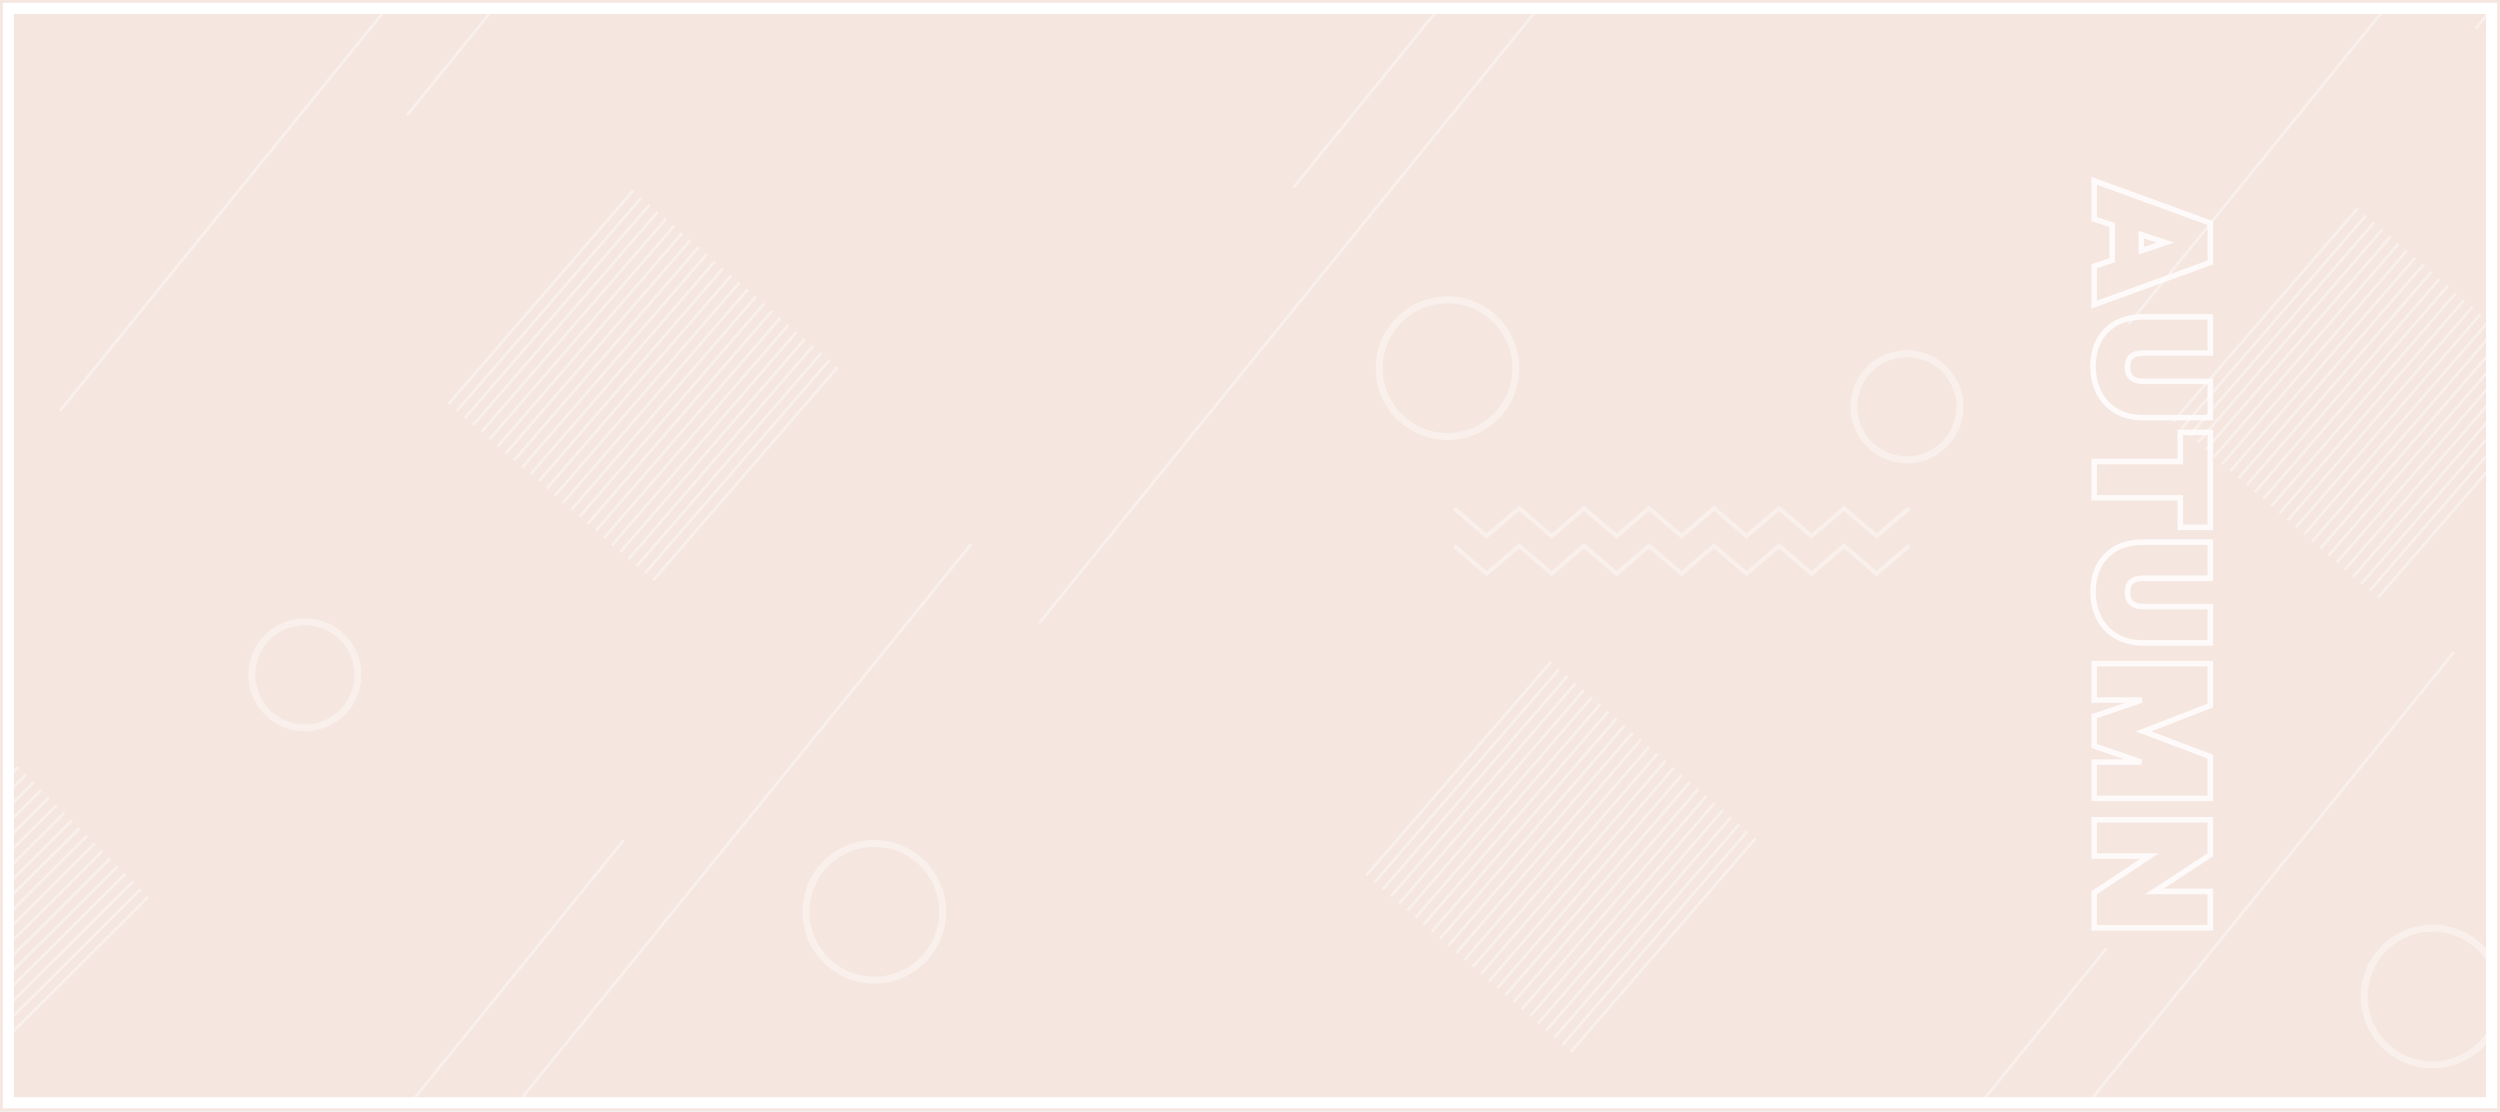
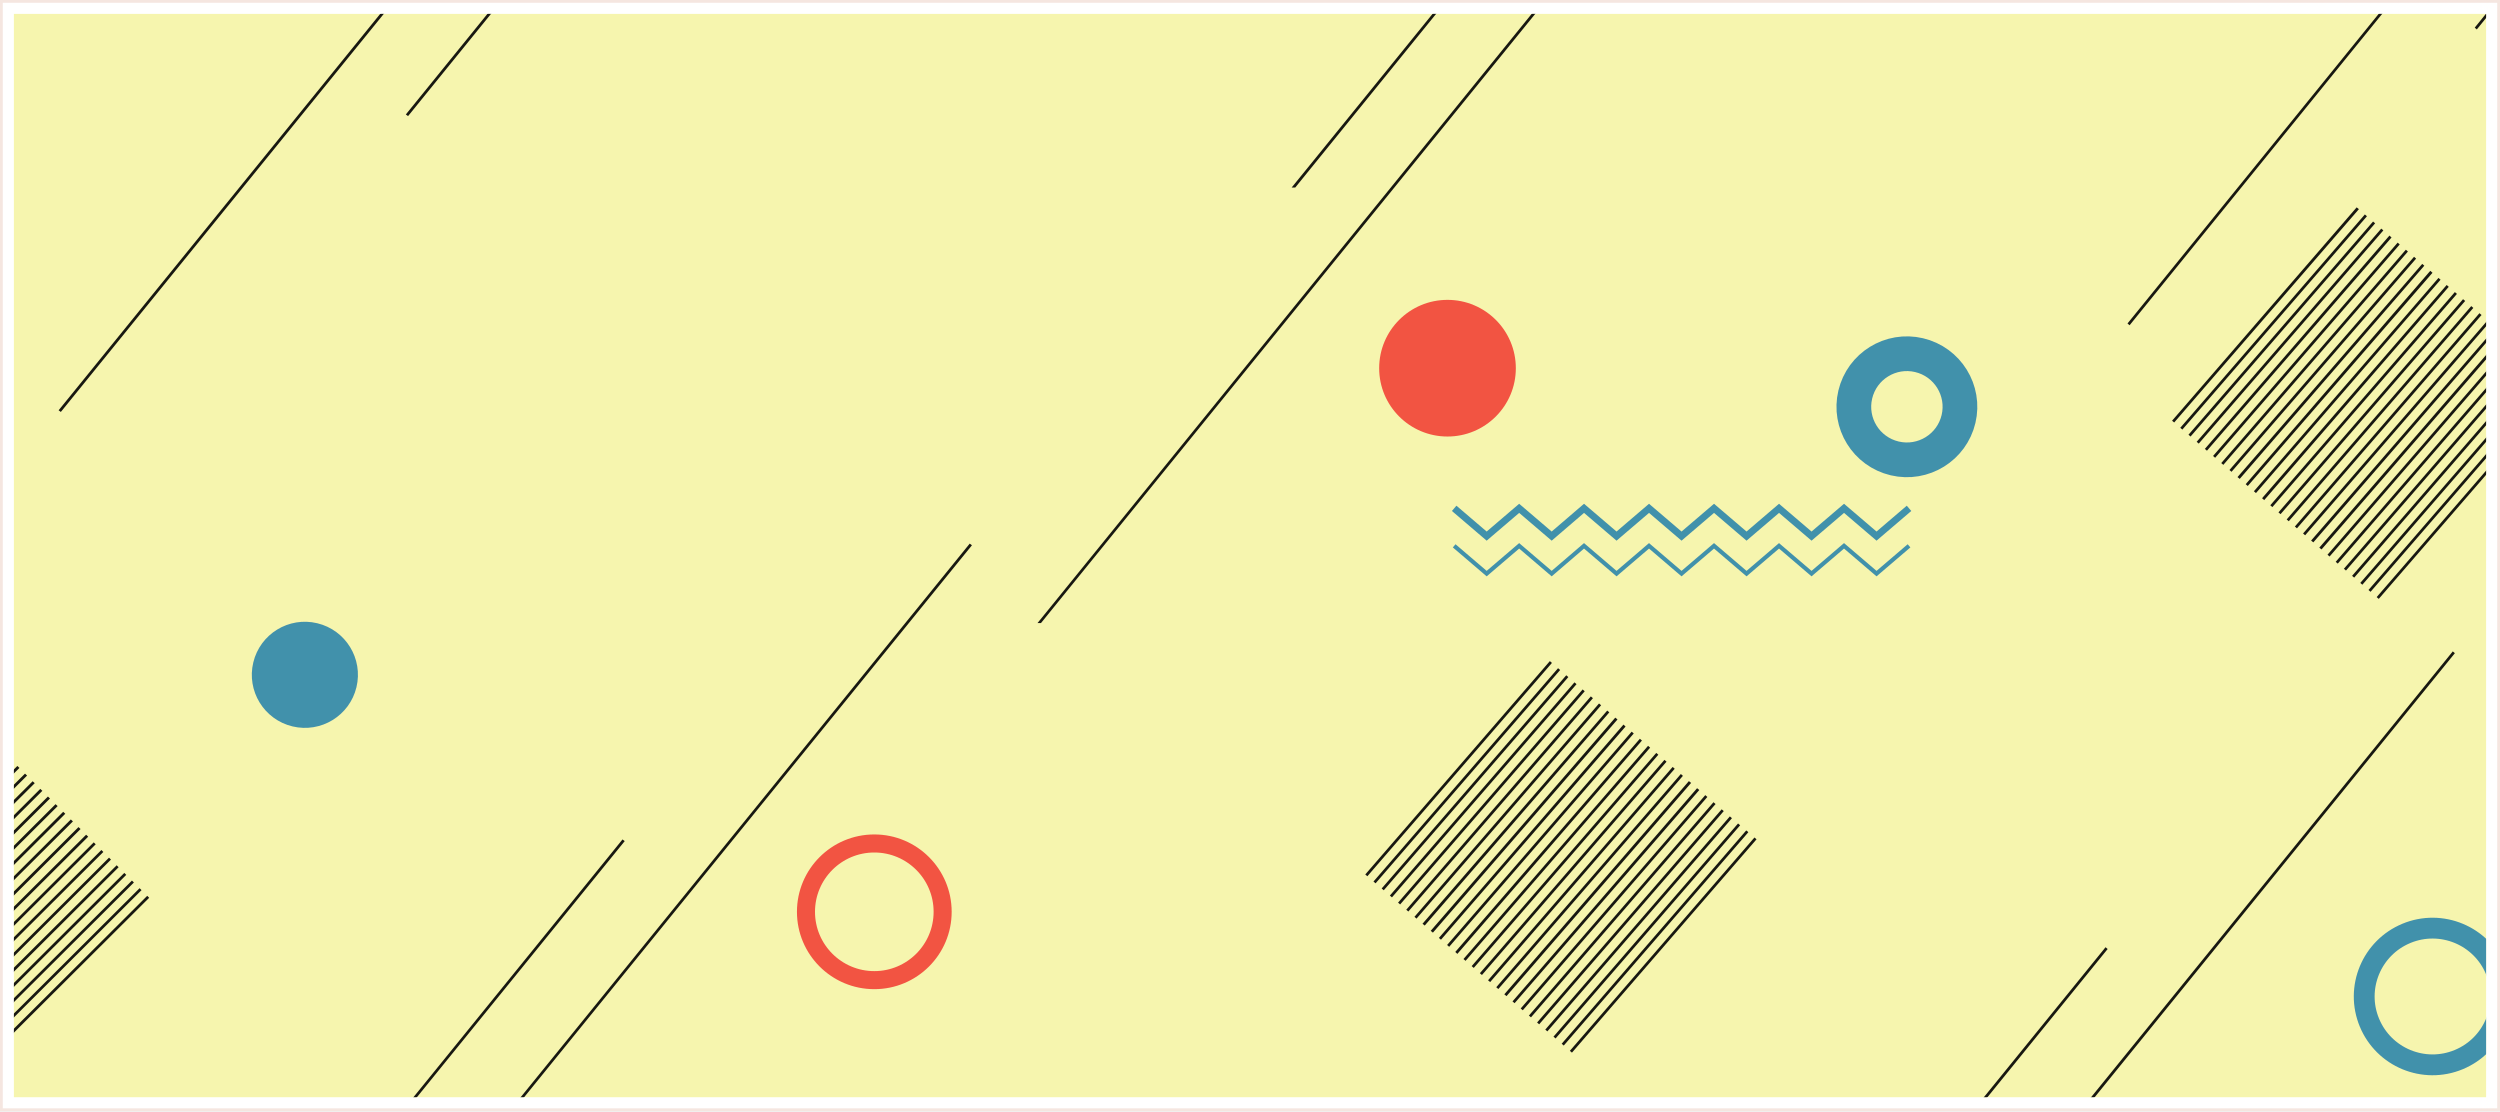
<svg xmlns="http://www.w3.org/2000/svg" width="1800" height="800" viewBox="0 0 1800 800" fill="none">
  <rect x="1" y="1" width="1798" height="798" fill="white" stroke="#F5E6E0" stroke-width="2" />
-   <rect x="10" y="10" width="1780" height="780" fill="#F5E6E0" />
+   <rect x="10" y="10" width="1780" height="780" fill="#f6f5ae" />
  <mask id="mask0_239_5921" style="mask-type:alpha" maskUnits="userSpaceOnUse" x="10" y="10" width="1780" height="780">
-     <rect x="10" y="10" width="1780" height="780" fill="#F5E6E0" />
+     <rect x="10" y="10" width="1780" height="780" fill="#f6f5ae" />
  </mask>
  <g mask="url(#mask0_239_5921)">
-     <g opacity="0.4">
-       <path d="M455.1 136.6L322.2 290.2L323.7 291.5L456.6 137.9L455.1 136.6Z" fill="white" />
-       <path d="M461 141.7L328.1 295.3L329.6 296.6L462.5 143L461 141.7Z" fill="white" />
-       <path d="M466.9 146.8L334 300.3L335.5 301.6L468.4 148.1L466.9 146.8Z" fill="white" />
-       <path d="M472.8 151.9L339.9 305.4L341.4 306.7L474.3 153.2L472.8 151.9Z" fill="white" />
-       <path d="M478.7 157L345.8 310.5L347.3 311.8L480.2 158.3L478.7 157Z" fill="white" />
-       <path d="M484.6 162L351.7 315.6L353.2 316.9L486.1 163.3L484.6 162Z" fill="white" />
-       <path d="M490.5 167.1L357.6 320.7L359.1 322L492 168.4L490.5 167.1Z" fill="white" />
-       <path d="M496.4 172.2L363.4 325.7L365 327L497.9 173.5L496.4 172.2Z" fill="white" />
-       <path d="M502.2 177.3L369.3 330.8L370.9 332.1L503.8 178.6L502.2 177.3Z" fill="white" />
-       <path d="M508.1 182.3L375.2 335.9L376.7 337.2L509.6 183.7L508.1 182.3Z" fill="white" />
-       <path d="M514 187.4L381.1 341L382.6 342.3L515.5 188.7L514 187.4Z" fill="white" />
-       <path d="M519.9 192.5L387 346L388.5 347.4L521.4 193.8L519.9 192.5Z" fill="white" />
-       <path d="M525.8 197.6L392.9 351.1L394.4 352.4L527.3 198.9L525.8 197.6Z" fill="white" />
-       <path d="M531.7 202.7L398.8 356.2L400.3 357.5L533.2 204L531.7 202.7Z" fill="white" />
-       <path d="M537.6 207.7L404.7 361.3L406.2 362.6L539.1 209L537.6 207.7Z" fill="white" />
-       <path d="M543.5 212.8L410.6 366.4L412.1 367.7L545 214.1L543.5 212.8Z" fill="white" />
-       <path d="M549.4 217.9L416.5 371.4L418 372.7L550.9 219.2L549.4 217.9Z" fill="white" />
-       <path d="M555.2 223L422.3 376.5L423.9 377.8L556.8 224.3L555.2 223Z" fill="white" />
-       <path d="M561.1 228.1L428.2 381.6L429.7 382.9L562.7 229.4L561.1 228.1Z" fill="white" />
-       <path d="M567 233.1L434.1 386.7L435.6 388L568.5 234.4L567 233.1Z" fill="white" />
-       <path d="M572.9 238.2L440 391.8L441.5 393.1L574.4 239.5L572.9 238.2Z" fill="white" />
-       <path d="M578.8 243.3L445.9 396.8L447.4 398.1L580.3 244.6L578.8 243.3Z" fill="white" />
-       <path d="M584.7 248.4L451.8 401.9L453.3 403.2L586.2 249.7L584.7 248.4Z" fill="white" />
-       <path d="M590.6 253.5L457.7 407L459.2 408.3L592.1 254.8L590.6 253.5Z" fill="white" />
-       <path d="M596.5 258.5L463.6 412.1L465.1 413.4L598 259.8L596.5 258.5Z" fill="white" />
-       <path d="M602.4 263.6L469.5 417.2L471 418.5L603.9 264.9L602.4 263.6Z" fill="white" />
-       <path d="M1115.9 476L983 629.6L984.5 630.9L1117.4 477.3L1115.9 476Z" fill="white" />
-       <path d="M1121.8 481.1L988.9 634.7L990.4 636L1123.3 482.4L1121.8 481.1Z" fill="white" />
-       <path d="M1127.7 486.2L994.8 639.7L996.3 641L1129.2 487.5L1127.7 486.2Z" fill="white" />
-       <path d="M1133.6 491.3L1000.7 644.8L1002.2 646.1L1135.1 492.6L1133.6 491.3Z" fill="white" />
-       <path d="M1139.5 496.4L1006.6 649.9L1008.1 651.2L1141 497.7L1139.5 496.4Z" fill="white" />
-       <path d="M1145.4 501.4L1012.5 655L1014 656.3L1146.9 502.7L1145.4 501.4Z" fill="white" />
-       <path d="M1151.3 506.5L1018.4 660.1L1019.9 661.4L1152.8 507.8L1151.3 506.5Z" fill="white" />
-       <path d="M1157.2 511.6L1024.2 665.1L1025.8 666.4L1158.7 512.9L1157.2 511.6Z" fill="white" />
-       <path d="M1163 516.7L1030.1 670.2L1031.7 671.5L1164.6 518L1163 516.7Z" fill="white" />
-       <path d="M1168.9 521.7L1036 675.3L1037.5 676.6L1170.4 523.1L1168.9 521.7Z" fill="white" />
-       <path d="M1174.8 526.8L1041.9 680.4L1043.4 681.7L1176.3 528.1L1174.8 526.8Z" fill="white" />
-       <path d="M1180.7 531.9L1047.8 685.4L1049.3 686.8L1182.2 533.2L1180.7 531.9Z" fill="white" />
-       <path d="M1186.6 537L1053.7 690.5L1055.2 691.8L1188.1 538.3L1186.6 537Z" fill="white" />
-       <path d="M1192.5 542.1L1059.6 695.6L1061.1 696.9L1194 543.4L1192.5 542.1Z" fill="white" />
-       <path d="M1198.4 547.1L1065.5 700.7L1067 702L1199.9 548.4L1198.4 547.1Z" fill="white" />
-       <path d="M1204.3 552.2L1071.4 705.8L1072.9 707.1L1205.8 553.5L1204.3 552.2Z" fill="white" />
-       <path d="M1210.2 557.3L1077.3 710.8L1078.8 712.1L1211.7 558.6L1210.2 557.3Z" fill="white" />
-       <path d="M1216 562.4L1083.1 715.9L1084.7 717.2L1217.6 563.7L1216 562.4Z" fill="white" />
-       <path d="M1221.9 567.5L1089 721L1090.5 722.3L1223.5 568.8L1221.9 567.5Z" fill="white" />
-       <path d="M1227.8 572.5L1094.9 726.1L1096.4 727.4L1229.3 573.8L1227.8 572.5Z" fill="white" />
-       <path d="M1233.7 577.6L1100.8 731.2L1102.3 732.5L1235.2 578.9L1233.7 577.6Z" fill="white" />
-       <path d="M1239.6 582.7L1106.7 736.2L1108.2 737.5L1241.1 584L1239.6 582.7Z" fill="white" />
-       <path d="M1245.5 587.8L1112.6 741.3L1114.1 742.6L1247 589.1L1245.5 587.8Z" fill="white" />
-       <path d="M1251.4 592.9L1118.5 746.4L1120 747.7L1252.9 594.2L1251.4 592.9Z" fill="white" />
-       <path d="M1257.3 597.9L1124.4 751.5L1125.9 752.8L1258.8 599.2L1257.3 597.9Z" fill="white" />
-       <path d="M1263.2 603L1130.3 756.6L1131.8 757.9L1264.7 604.3L1263.2 603Z" fill="white" />
-       <path d="M1696.8 149.3L1563.9 302.9L1565.4 304.2L1698.4 150.6L1696.8 149.3Z" fill="white" />
-       <path d="M1702.7 154.4L1569.8 308L1571.3 309.3L1704.2 155.7L1702.7 154.4Z" fill="white" />
-       <path d="M1708.6 159.5L1575.7 313L1577.2 314.3L1710.1 160.8L1708.6 159.5Z" fill="white" />
-       <path d="M1714.5 164.6L1581.6 318.1L1583.1 319.4L1716 165.9L1714.5 164.6Z" fill="white" />
-       <path d="M1720.4 169.6L1587.5 323.2L1589 324.5L1721.9 171L1720.4 169.6Z" fill="white" />
-       <path d="M1726.3 174.7L1593.4 328.3L1594.9 329.6L1727.8 176L1726.3 174.7Z" fill="white" />
-       <path d="M1732.2 179.8L1599.3 333.4L1600.8 334.7L1733.7 181.1L1732.2 179.8Z" fill="white" />
-       <path d="M1738.1 184.9L1605.2 338.4L1606.7 339.7L1739.6 186.2L1738.1 184.9Z" fill="white" />
-       <path d="M1744 190L1611 343.5L1612.6 344.8L1745.5 191.3L1744 190Z" fill="white" />
-       <path d="M1749.8 195L1616.9 348.6L1618.4 349.9L1751.4 196.4L1749.8 195Z" fill="white" />
-       <path d="M1755.7 200.1L1622.8 353.7L1624.3 355L1757.2 201.4L1755.7 200.1Z" fill="white" />
-       <path d="M1761.6 205.2L1628.7 358.7L1630.2 360.1L1763.1 206.5L1761.6 205.2Z" fill="white" />
-       <path d="M1767.5 210.3L1634.6 363.8L1636.1 365.1L1769 211.6L1767.5 210.3Z" fill="white" />
-       <path d="M1773.4 215.4L1640.5 368.9L1642 370.2L1774.9 216.7L1773.4 215.4Z" fill="white" />
-       <path d="M1779.3 220.4L1646.4 374L1647.9 375.3L1780.8 221.7L1779.3 220.4Z" fill="white" />
-       <path d="M1785.2 225.5L1652.3 379.1L1653.8 380.4L1786.7 226.8L1785.2 225.5Z" fill="white" />
-       <path d="M1791.1 230.6L1658.2 384.1L1659.7 385.4L1792.6 231.9L1791.1 230.6Z" fill="white" />
-       <path d="M1797 235.7L1664 389.2L1665.6 390.5L1798.5 237L1797 235.7Z" fill="white" />
-       <path d="M1802.8 240.8L1669.9 394.3L1671.5 395.6L1804.4 242.1L1802.8 240.8Z" fill="white" />
-       <path d="M1808.7 245.8L1675.8 399.4L1677.3 400.7L1810.2 247.1L1808.7 245.8Z" fill="white" />
-       <path d="M1814.6 250.9L1681.7 404.5L1683.2 405.8L1816.1 252.2L1814.6 250.9Z" fill="white" />
-       <path d="M1820.5 256L1687.6 409.5L1689.1 410.8L1822 257.3L1820.5 256Z" fill="white" />
-       <path d="M1826.4 261.1L1693.5 414.6L1695 415.9L1827.9 262.4L1826.4 261.1Z" fill="white" />
-       <path d="M1832.3 266.2L1699.4 419.7L1700.9 421L1833.8 267.5L1832.3 266.2Z" fill="white" />
-       <path d="M1838.2 271.2L1705.3 424.8L1706.8 426.1L1839.7 272.5L1838.2 271.2Z" fill="white" />
-       <path d="M1844.1 276.3L1711.2 429.9L1712.7 431.2L1845.6 277.6L1844.1 276.3Z" fill="white" />
-       <path d="M14 552.9L12.5 551.5L-30 593.9V596.7L14 552.9Z" fill="white" />
-       <path d="M19.5 558.4L18 557L-30 604.9V607.7L19.5 558.4Z" fill="white" />
-       <path d="M25 563.9L23.5 562.5L-30 615.9V618.7L25 563.9Z" fill="white" />
-       <path d="M30.5 569.4L29 568L-30 626.9V629.7L30.5 569.4Z" fill="white" />
-       <path d="M36 574.9L34.5 573.5L-30 637.8V640.7L36 574.9Z" fill="white" />
-       <path d="M41.5 580.4L40 579L-30 648.8V651.6L41.5 580.4Z" fill="white" />
-       <path d="M47 585.9L45.5 584.5L-30 659.8V662.6L47 585.9Z" fill="white" />
-       <path d="M52.5 591.4L51 590L-30 670.8V673.6L52.5 591.4Z" fill="white" />
-       <path d="M58 596.9L56.5 595.5L-30 681.7V684.6L58 596.9Z" fill="white" />
-       <path d="M63.5 602.4L62 601L-30 692.7V695.5L63.5 602.4Z" fill="white" />
-       <path d="M68.9 607.9L67.5 606.5L-30 703.7V706.5L68.9 607.9Z" fill="white" />
-       <path d="M74.4 613.4L73 612L-30 714.7V717.5L74.4 613.4Z" fill="white" />
-       <path d="M79.9 618.9L78.5 617.5L-30 725.7V728.5L79.9 618.9Z" fill="white" />
-       <path d="M85.4 624.4L84 623L-30 736.6V739.5L85.4 624.4Z" fill="white" />
-       <path d="M90.9 629.9L89.5 628.5L-30 747.6V750.4L90.9 629.9Z" fill="white" />
-       <path d="M96.4 635.4L95 634L-30 758.6V761.4L96.4 635.4Z" fill="white" />
-       <path d="M101.9 640.9L100.5 639.5L-30 769.6V772.4L101.9 640.9Z" fill="white" />
-       <path d="M107.4 646.4L106 645L-30 780.5V783.4L107.4 646.4Z" fill="white" />
-       <path d="M629.5 705.7C656.672 705.7 678.7 683.672 678.7 656.5C678.7 629.328 656.672 607.3 629.5 607.3C602.328 607.3 580.3 629.328 580.3 656.5C580.3 683.672 602.328 705.7 629.5 705.7Z" stroke="white" stroke-width="5" stroke-miterlimit="10" />
-       <path d="M1042.2 314.3C1069.37 314.3 1091.4 292.272 1091.4 265.1C1091.4 237.928 1069.37 215.9 1042.2 215.9C1015.03 215.9 993 237.928 993 265.1C993 292.272 1015.03 314.3 1042.2 314.3Z" stroke="white" stroke-width="5" stroke-miterlimit="10" />
-       <path d="M1770.28 762.927C1795.38 752.528 1807.3 723.747 1796.9 698.643C1786.5 673.538 1757.72 661.617 1732.62 672.015C1707.51 682.414 1695.59 711.196 1705.99 736.3C1716.39 761.405 1745.17 773.326 1770.28 762.927Z" stroke="white" stroke-width="5" stroke-miterlimit="10" />
-       <path d="M256.655 494.776C261.573 474.261 248.929 453.644 228.414 448.726C207.899 443.808 187.281 456.452 182.364 476.967C177.446 497.482 190.09 518.1 210.605 523.017C231.12 527.935 251.737 515.291 256.655 494.776Z" stroke="white" stroke-width="5" stroke-miterlimit="10" />
-       <path d="M1410.14 301.66C1414.99 281.128 1402.27 260.553 1381.74 255.705C1361.21 250.857 1340.64 263.571 1335.79 284.103C1330.94 304.635 1343.65 325.21 1364.19 330.058C1384.72 334.906 1405.29 322.192 1410.14 301.66Z" stroke="white" stroke-width="5" stroke-miterlimit="10" />
-       <path d="M1047 366L1070.4 386L1093.8 366L1117.2 386L1140.5 366L1163.9 386L1187.3 366L1210.7 386L1234.1 366L1257.5 386L1280.9 366L1304.3 386L1327.7 366L1351.1 386L1374.5 366" stroke="white" stroke-width="3" stroke-miterlimit="10" />
-       <path d="M1047 393L1070.4 413L1093.8 393L1117.2 413L1140.5 393L1163.9 413L1187.3 393L1210.7 413L1234.1 393L1257.5 413L1280.9 393L1304.3 413L1327.7 393L1351.1 413L1374.5 393" stroke="white" stroke-width="3" stroke-miterlimit="10" />
-       <path d="M379.2 -120L42.2 295.4L43.8 296.6L381.8 -120H379.2Z" fill="white" />
-       <path d="M293.8 83.6L459 -120H456.4L292.2 82.4L293.8 83.6Z" fill="white" />
-       <path d="M1820.6 -120H1818.1L1531.8 232.9L1533.3 234.2L1820.6 -120Z" fill="white" />
-       <path d="M1781.8 19.9L1783.3 21.2L1890 -110.3V-113.5L1781.8 19.9Z" fill="white" />
-       <path d="M448.2 604.4L257.1 840H259.6L449.8 605.6L448.2 604.4Z" fill="white" />
-       <path d="M334.3 840H336.8L699.8 392.6L698.2 391.4L334.3 840Z" fill="white" />
-       <path d="M747 448.6H749.5L1112.5 1.2L1110.9 0L747 448.6Z" fill="white" />
-       <path d="M1516 682L1387.8 840H1390.4L1517.5 683.3L1516 682Z" fill="white" />
-       <path d="M1058.2 -23L930 135H932.6L1059.7 -21.7L1058.2 -23Z" fill="white" />
-       <path d="M1465 840H1467.6L1767.5 470.3L1766 469L1465 840Z" fill="white" />
+     <g opacity="0.9">
+       <path d="M1115.9 476L983 629.6L984.5 630.9L1117.4 477.3L1115.9 476Z" fill="black" />
+       <path d="M1121.8 481.1L988.9 634.7L990.4 636L1123.3 482.4L1121.8 481.1Z" fill="black" />
+       <path d="M1127.7 486.2L994.8 639.7L996.3 641L1129.2 487.5L1127.7 486.2Z" fill="black" />
+       <path d="M1133.6 491.3L1000.7 644.8L1002.2 646.1L1135.1 492.6L1133.6 491.3Z" fill="black" />
+       <path d="M1139.5 496.4L1006.6 649.9L1008.1 651.2L1141 497.7L1139.5 496.4Z" fill="black" />
+       <path d="M1145.4 501.4L1012.5 655L1014 656.3L1146.9 502.7L1145.4 501.4Z" fill="black" />
+       <path d="M1151.3 506.5L1018.4 660.1L1019.9 661.4L1152.8 507.8L1151.3 506.5Z" fill="black" />
+       <path d="M1157.2 511.6L1024.2 665.1L1025.8 666.4L1158.7 512.9L1157.2 511.6Z" fill="black" />
+       <path d="M1163 516.7L1030.1 670.2L1031.7 671.5L1164.6 518L1163 516.7Z" fill="black" />
+       <path d="M1168.9 521.7L1036 675.3L1037.5 676.6L1170.4 523.1L1168.9 521.7Z" fill="black" />
+       <path d="M1174.8 526.8L1041.9 680.4L1043.4 681.7L1176.3 528.1L1174.8 526.8Z" fill="black" />
+       <path d="M1180.7 531.9L1047.8 685.4L1049.3 686.8L1182.2 533.2L1180.7 531.9Z" fill="black" />
+       <path d="M1186.6 537L1053.7 690.5L1055.2 691.8L1188.1 538.3L1186.6 537Z" fill="black" />
+       <path d="M1192.5 542.1L1059.6 695.6L1061.1 696.9L1194 543.4L1192.5 542.1Z" fill="black" />
+       <path d="M1198.4 547.1L1065.5 700.7L1067 702L1199.9 548.4L1198.4 547.1Z" fill="black" />
+       <path d="M1204.3 552.2L1071.4 705.8L1072.9 707.1L1205.8 553.5L1204.3 552.2Z" fill="black" />
+       <path d="M1210.2 557.3L1077.3 710.8L1078.8 712.1L1211.7 558.6L1210.2 557.3Z" fill="black" />
+       <path d="M1216 562.4L1083.1 715.9L1084.7 717.2L1217.6 563.7L1216 562.4Z" fill="black" />
+       <path d="M1221.9 567.5L1089 721L1090.5 722.3L1223.5 568.8L1221.9 567.5Z" fill="black" />
+       <path d="M1227.8 572.5L1094.9 726.1L1096.4 727.4L1229.3 573.8L1227.8 572.5Z" fill="black" />
+       <path d="M1233.7 577.6L1100.8 731.2L1102.3 732.5L1235.2 578.9L1233.7 577.6Z" fill="black" />
+       <path d="M1239.6 582.7L1106.7 736.2L1108.2 737.5L1241.1 584L1239.6 582.7Z" fill="black" />
+       <path d="M1245.5 587.8L1112.6 741.3L1114.1 742.6L1247 589.1L1245.5 587.8Z" fill="black" />
+       <path d="M1251.4 592.9L1118.5 746.4L1120 747.7L1252.9 594.2L1251.4 592.9Z" fill="black" />
+       <path d="M1257.3 597.9L1124.4 751.5L1125.9 752.8L1258.8 599.2L1257.3 597.9Z" fill="black" />
+       <path d="M1263.2 603L1130.3 756.6L1131.8 757.9L1264.7 604.3L1263.2 603Z" fill="black" />
+       <path d="M1696.8 149.3L1563.9 302.9L1565.4 304.2L1698.4 150.6L1696.8 149.3Z" fill="black" />
+       <path d="M1702.7 154.4L1569.8 308L1571.3 309.3L1704.2 155.7L1702.7 154.4Z" fill="black" />
+       <path d="M1708.6 159.5L1575.7 313L1577.2 314.3L1710.1 160.8L1708.6 159.5Z" fill="black" />
+       <path d="M1714.5 164.6L1581.6 318.1L1583.1 319.4L1716 165.9L1714.5 164.6Z" fill="black" />
+       <path d="M1720.4 169.6L1587.5 323.2L1589 324.5L1721.9 171L1720.4 169.6Z" fill="black" />
+       <path d="M1726.3 174.7L1593.4 328.3L1594.9 329.6L1727.8 176L1726.3 174.7Z" fill="black" />
+       <path d="M1732.2 179.8L1599.3 333.4L1600.8 334.7L1733.7 181.1L1732.2 179.8Z" fill="black" />
+       <path d="M1738.1 184.9L1605.2 338.4L1606.7 339.7L1739.6 186.2L1738.1 184.9Z" fill="black" />
+       <path d="M1744 190L1611 343.5L1612.6 344.8L1745.5 191.3L1744 190Z" fill="black" />
+       <path d="M1749.8 195L1616.9 348.6L1618.4 349.9L1751.4 196.4L1749.8 195Z" fill="black" />
+       <path d="M1755.7 200.1L1622.8 353.7L1624.3 355L1757.2 201.4L1755.7 200.1Z" fill="black" />
+       <path d="M1761.6 205.2L1628.7 358.7L1630.2 360.1L1763.1 206.5L1761.6 205.2Z" fill="black" />
+       <path d="M1767.5 210.3L1634.6 363.8L1636.1 365.1L1769 211.6L1767.5 210.3Z" fill="black" />
+       <path d="M1773.4 215.4L1640.5 368.9L1642 370.2L1774.9 216.7L1773.4 215.4Z" fill="black" />
+       <path d="M1779.3 220.4L1646.4 374L1647.9 375.3L1780.8 221.7L1779.3 220.4Z" fill="black" />
+       <path d="M1785.2 225.5L1652.3 379.1L1653.8 380.4L1786.7 226.8L1785.2 225.5Z" fill="black" />
+       <path d="M1791.1 230.6L1658.2 384.1L1659.7 385.4L1792.6 231.9L1791.1 230.6Z" fill="black" />
+       <path d="M1797 235.7L1664 389.2L1665.6 390.5L1798.5 237L1797 235.7Z" fill="black" />
+       <path d="M1802.8 240.8L1669.9 394.3L1671.5 395.6L1804.4 242.1L1802.8 240.8Z" fill="black" />
+       <path d="M1808.7 245.8L1675.8 399.4L1677.3 400.7L1810.2 247.1L1808.7 245.8Z" fill="black" />
+       <path d="M1814.6 250.9L1681.7 404.5L1683.2 405.8L1816.1 252.2L1814.6 250.9Z" fill="black" />
+       <path d="M1820.5 256L1687.6 409.5L1689.1 410.8L1822 257.3L1820.5 256Z" fill="black" />
+       <path d="M1826.4 261.1L1693.5 414.6L1695 415.9L1827.9 262.4L1826.4 261.1Z" fill="black" />
+       <path d="M1832.3 266.2L1699.4 419.7L1700.9 421L1833.8 267.5L1832.3 266.2Z" fill="black" />
+       <path d="M1838.2 271.2L1705.3 424.8L1706.8 426.1L1839.7 272.5L1838.2 271.2Z" fill="black" />
+       <path d="M1844.1 276.3L1711.2 429.9L1712.7 431.2L1845.6 277.6L1844.1 276.3Z" fill="black" />
+       <path d="M14 552.9L12.5 551.5L-30 593.9V596.7L14 552.9Z" fill="black" />
+       <path d="M19.5 558.4L18 557L-30 604.9V607.7L19.5 558.4Z" fill="black" />
+       <path d="M25 563.9L23.5 562.5L-30 615.9V618.7L25 563.9Z" fill="black" />
+       <path d="M30.5 569.4L29 568L-30 626.9V629.7L30.5 569.4Z" fill="black" />
+       <path d="M36 574.9L34.5 573.5L-30 637.8V640.7L36 574.9Z" fill="black" />
+       <path d="M41.5 580.4L40 579L-30 648.8V651.6L41.5 580.4Z" fill="black" />
+       <path d="M47 585.9L45.5 584.5L-30 659.8V662.6L47 585.9Z" fill="black" />
+       <path d="M52.5 591.4L51 590L-30 670.8V673.6L52.5 591.4Z" fill="black" />
+       <path d="M58 596.9L56.5 595.5L-30 681.7V684.6L58 596.9Z" fill="black" />
+       <path d="M63.5 602.4L62 601L-30 692.7V695.5L63.5 602.4Z" fill="black" />
+       <path d="M68.9 607.9L67.5 606.5L-30 703.7V706.5L68.9 607.9Z" fill="black" />
+       <path d="M74.4 613.4L73 612L-30 714.7V717.5L74.4 613.4Z" fill="black" />
+       <path d="M79.9 618.9L78.5 617.5L-30 725.7V728.5L79.9 618.9Z" fill="black" />
+       <path d="M85.4 624.4L84 623L-30 736.6V739.5L85.4 624.4Z" fill="black" />
+       <path d="M90.9 629.9L89.5 628.5L-30 747.6V750.4L90.9 629.9Z" fill="black" />
+       <path d="M96.4 635.4L95 634L-30 758.6V761.4L96.4 635.4Z" fill="black" />
+       <path d="M101.9 640.9L100.5 639.5L-30 769.6V772.4L101.9 640.9Z" fill="black" />
+       <path d="M107.4 646.4L106 645L-30 780.5V783.4L107.4 646.4Z" fill="black" />
+       <path d="M629.5 705.7C656.672 705.7 678.7 683.672 678.7 656.5C678.7 629.328 656.672 607.3 629.5 607.3C602.328 607.3 580.3 629.328 580.3 656.5C580.3 683.672 602.328 705.7 629.5 705.7Z" stroke="#f24236" stroke-width="13" stroke-miterlimit="10" />
+       <path d="M1042.2 314.3C1069.37 314.3 1091.4 292.272 1091.4 265.1C1091.4 237.928 1069.37 215.9 1042.2 215.9C1015.03 215.9 993 237.928 993 265.1C993 292.272 1015.03 314.3 1042.2 314.3Z" fill="#f24236" stroke-width="6" stroke-miterlimit="10" />
+       <path d="M1770.28 762.927C1795.38 752.528 1807.3 723.747 1796.9 698.643C1786.5 673.538 1757.72 661.617 1732.62 672.015C1707.51 682.414 1695.59 711.196 1705.99 736.3C1716.39 761.405 1745.17 773.326 1770.28 762.927Z" stroke="#2e86ab" stroke-width="15" stroke-miterlimit="10" />
+       <path d="M256.655 494.776C261.573 474.261 248.929 453.644 228.414 448.726C207.899 443.808 187.281 456.452 182.364 476.967C177.446 497.482 190.09 518.1 210.605 523.017C231.12 527.935 251.737 515.291 256.655 494.776Z" fill="#2e86ab" stroke-width="5" stroke-miterlimit="10" />
+       <path d="M1410.14 301.66C1414.99 281.128 1402.27 260.553 1381.74 255.705C1361.21 250.857 1340.64 263.571 1335.79 284.103C1330.94 304.635 1343.65 325.21 1364.19 330.058C1384.72 334.906 1405.29 322.192 1410.14 301.66Z" stroke="#2e86ab" stroke-width="25" stroke-miterlimit="10" />
+       <path d="M1047 366L1070.4 386L1093.8 366L1117.2 386L1140.5 366L1163.9 386L1187.3 366L1210.7 386L1234.1 366L1257.5 386L1280.9 366L1304.3 386L1327.7 366L1351.1 386L1374.5 366" stroke="#2e86ab" stroke-width="5" stroke-miterlimit="10" />
+       <path d="M1047 393L1070.4 413L1093.8 393L1117.2 413L1140.5 393L1163.9 413L1187.3 393L1210.7 413L1234.1 393L1257.5 413L1280.9 393L1304.3 413L1327.7 393L1351.1 413L1374.5 393" stroke="#2e86ab" stroke-width="3" stroke-miterlimit="10" />
+       <path d="M379.2 -120L42.2 295.4L43.8 296.6L381.8 -120H379.2Z" fill="black" />
+       <path d="M293.8 83.6L459 -120H456.4L292.2 82.4L293.8 83.6Z" fill="black" />
+       <path d="M1820.6 -120H1818.1L1531.8 232.9L1533.3 234.2L1820.6 -120Z" fill="black" />
+       <path d="M1781.8 19.9L1783.3 21.2L1890 -110.3V-113.5L1781.8 19.9Z" fill="black" />
+       <path d="M448.2 604.4L257.1 840H259.6L449.8 605.6L448.2 604.4Z" fill="black" />
+       <path d="M334.3 840H336.8L699.8 392.6L698.2 391.4L334.3 840Z" fill="black" />
+       <path d="M747 448.6H749.5L1112.5 1.2L1110.9 0L747 448.6Z" fill="black" />
+       <path d="M1516 682L1387.8 840H1390.4L1517.5 683.3L1516 682Z" fill="black" />
+       <path d="M1058.2 -23L930 135H932.6L1059.7 -21.7L1058.2 -23Z" fill="black" />
+       <path d="M1465 840H1467.6L1767.5 470.3L1766 469L1465 840Z" fill="black" />
    </g>
  </g>
-   <path opacity="0.8" d="M1507.79 156.273L1507.79 157.719L1509.16 158.172L1520.78 162.012L1520.78 187.365L1509.16 191.205L1507.79 191.659L1507.79 193.104L1507.79 216.49L1507.79 219.344L1510.47 218.37L1590.12 189.448L1591.44 188.97L1591.44 187.568L1591.44 162.035L1591.44 160.636L1590.12 160.156L1510.48 131.121L1507.79 130.142L1507.79 133L1507.79 156.273ZM1589.44 254.178L1591.44 254.178L1591.44 252.178L1591.44 230.147L1591.44 228.147L1589.44 228.147L1543.23 228.147C1535.6 228.147 1528.99 229.628 1523.5 232.695L1523.49 232.7L1523.48 232.706C1518.04 235.826 1513.89 240.093 1511.07 245.49L1511.06 245.506L1511.05 245.522C1508.34 250.956 1507 257.068 1507 263.815C1507 270.563 1508.34 276.741 1511.04 282.313L1511.05 282.323C1513.85 288.015 1518 292.52 1523.45 295.805L1523.46 295.812C1529.02 299.119 1535.64 300.725 1543.23 300.725L1589.44 300.725L1591.44 300.725L1591.44 298.725L1591.44 276.581L1591.44 274.581L1589.44 274.581L1543.23 274.581C1539.34 274.581 1536.55 273.613 1534.61 271.913L1534.6 271.91C1532.83 270.366 1531.79 267.948 1531.79 264.267C1531.79 260.595 1532.83 258.18 1534.59 256.636C1536.44 255.09 1539.23 254.178 1543.23 254.178L1589.44 254.178ZM1589.44 379.686L1591.44 379.686L1591.44 377.686L1591.44 313.289L1591.44 311.289L1589.44 311.289L1571.82 311.289L1569.82 311.289L1569.82 313.289L1569.82 332.303L1509.79 332.303L1507.79 332.303L1507.79 334.303L1507.79 356.446L1507.79 358.446L1509.79 358.446L1569.82 358.447L1569.82 377.686L1569.82 379.686L1571.82 379.686L1589.44 379.686ZM1589.44 416.349L1591.44 416.349L1591.44 414.349L1591.44 392.319L1591.44 390.319L1589.44 390.319L1543.23 390.319C1535.6 390.319 1528.99 391.799 1523.5 394.866L1523.49 394.871L1523.48 394.877C1518.04 397.997 1513.89 402.264 1511.07 407.661L1511.06 407.677L1511.05 407.693C1508.34 413.127 1507 419.239 1507 425.986C1507 432.734 1508.34 438.912 1511.04 444.484L1511.05 444.495C1513.85 450.187 1518 454.692 1523.45 457.977L1523.46 457.983C1529.02 461.29 1535.64 462.896 1543.23 462.896L1589.44 462.896L1591.44 462.896L1591.44 460.896L1591.44 438.752L1591.44 436.752L1589.44 436.752L1543.23 436.752C1539.34 436.752 1536.55 435.784 1534.61 434.084L1534.6 434.081C1532.83 432.538 1531.79 430.119 1531.79 426.438C1531.79 422.766 1532.83 420.351 1534.59 418.807C1536.44 417.261 1539.23 416.349 1543.23 416.349L1589.44 416.349ZM1589.44 574.847L1591.44 574.847L1591.44 572.847L1591.44 546.184L1591.44 544.802L1590.15 544.313L1543.3 526.618L1590.16 508.508L1591.44 508.013L1591.44 506.642L1591.44 479.866L1591.44 477.866L1589.44 477.866L1509.79 477.866L1507.79 477.866L1507.79 479.866L1507.79 502.01L1507.79 504.01L1509.79 504.01L1542.04 504.01L1509.14 515.257L1507.79 515.719L1507.79 517.149L1507.79 535.677L1507.79 537.107L1509.14 537.57L1541.71 548.703L1509.79 548.703L1507.79 548.703L1507.79 550.703L1507.79 572.847L1507.79 574.847L1509.79 574.847L1589.44 574.847ZM1507.79 666.005L1507.79 668.005L1509.79 668.005L1589.44 668.005L1591.44 668.005L1591.44 666.005L1591.44 643.861L1591.44 641.861L1589.44 641.861L1551.07 641.861L1590.53 616.048L1591.44 615.456L1591.44 614.374L1591.44 592.231L1591.44 590.231L1589.44 590.231L1509.79 590.231L1507.79 590.231L1507.79 592.231L1507.79 614.374L1507.79 616.374L1509.79 616.374L1547.66 616.374L1508.69 642.194L1507.79 642.787L1507.79 643.861L1507.79 666.005ZM1541.73 168.979L1559.13 174.701L1541.73 180.5L1541.73 168.979Z" stroke="white" stroke-width="4" />
</svg>
